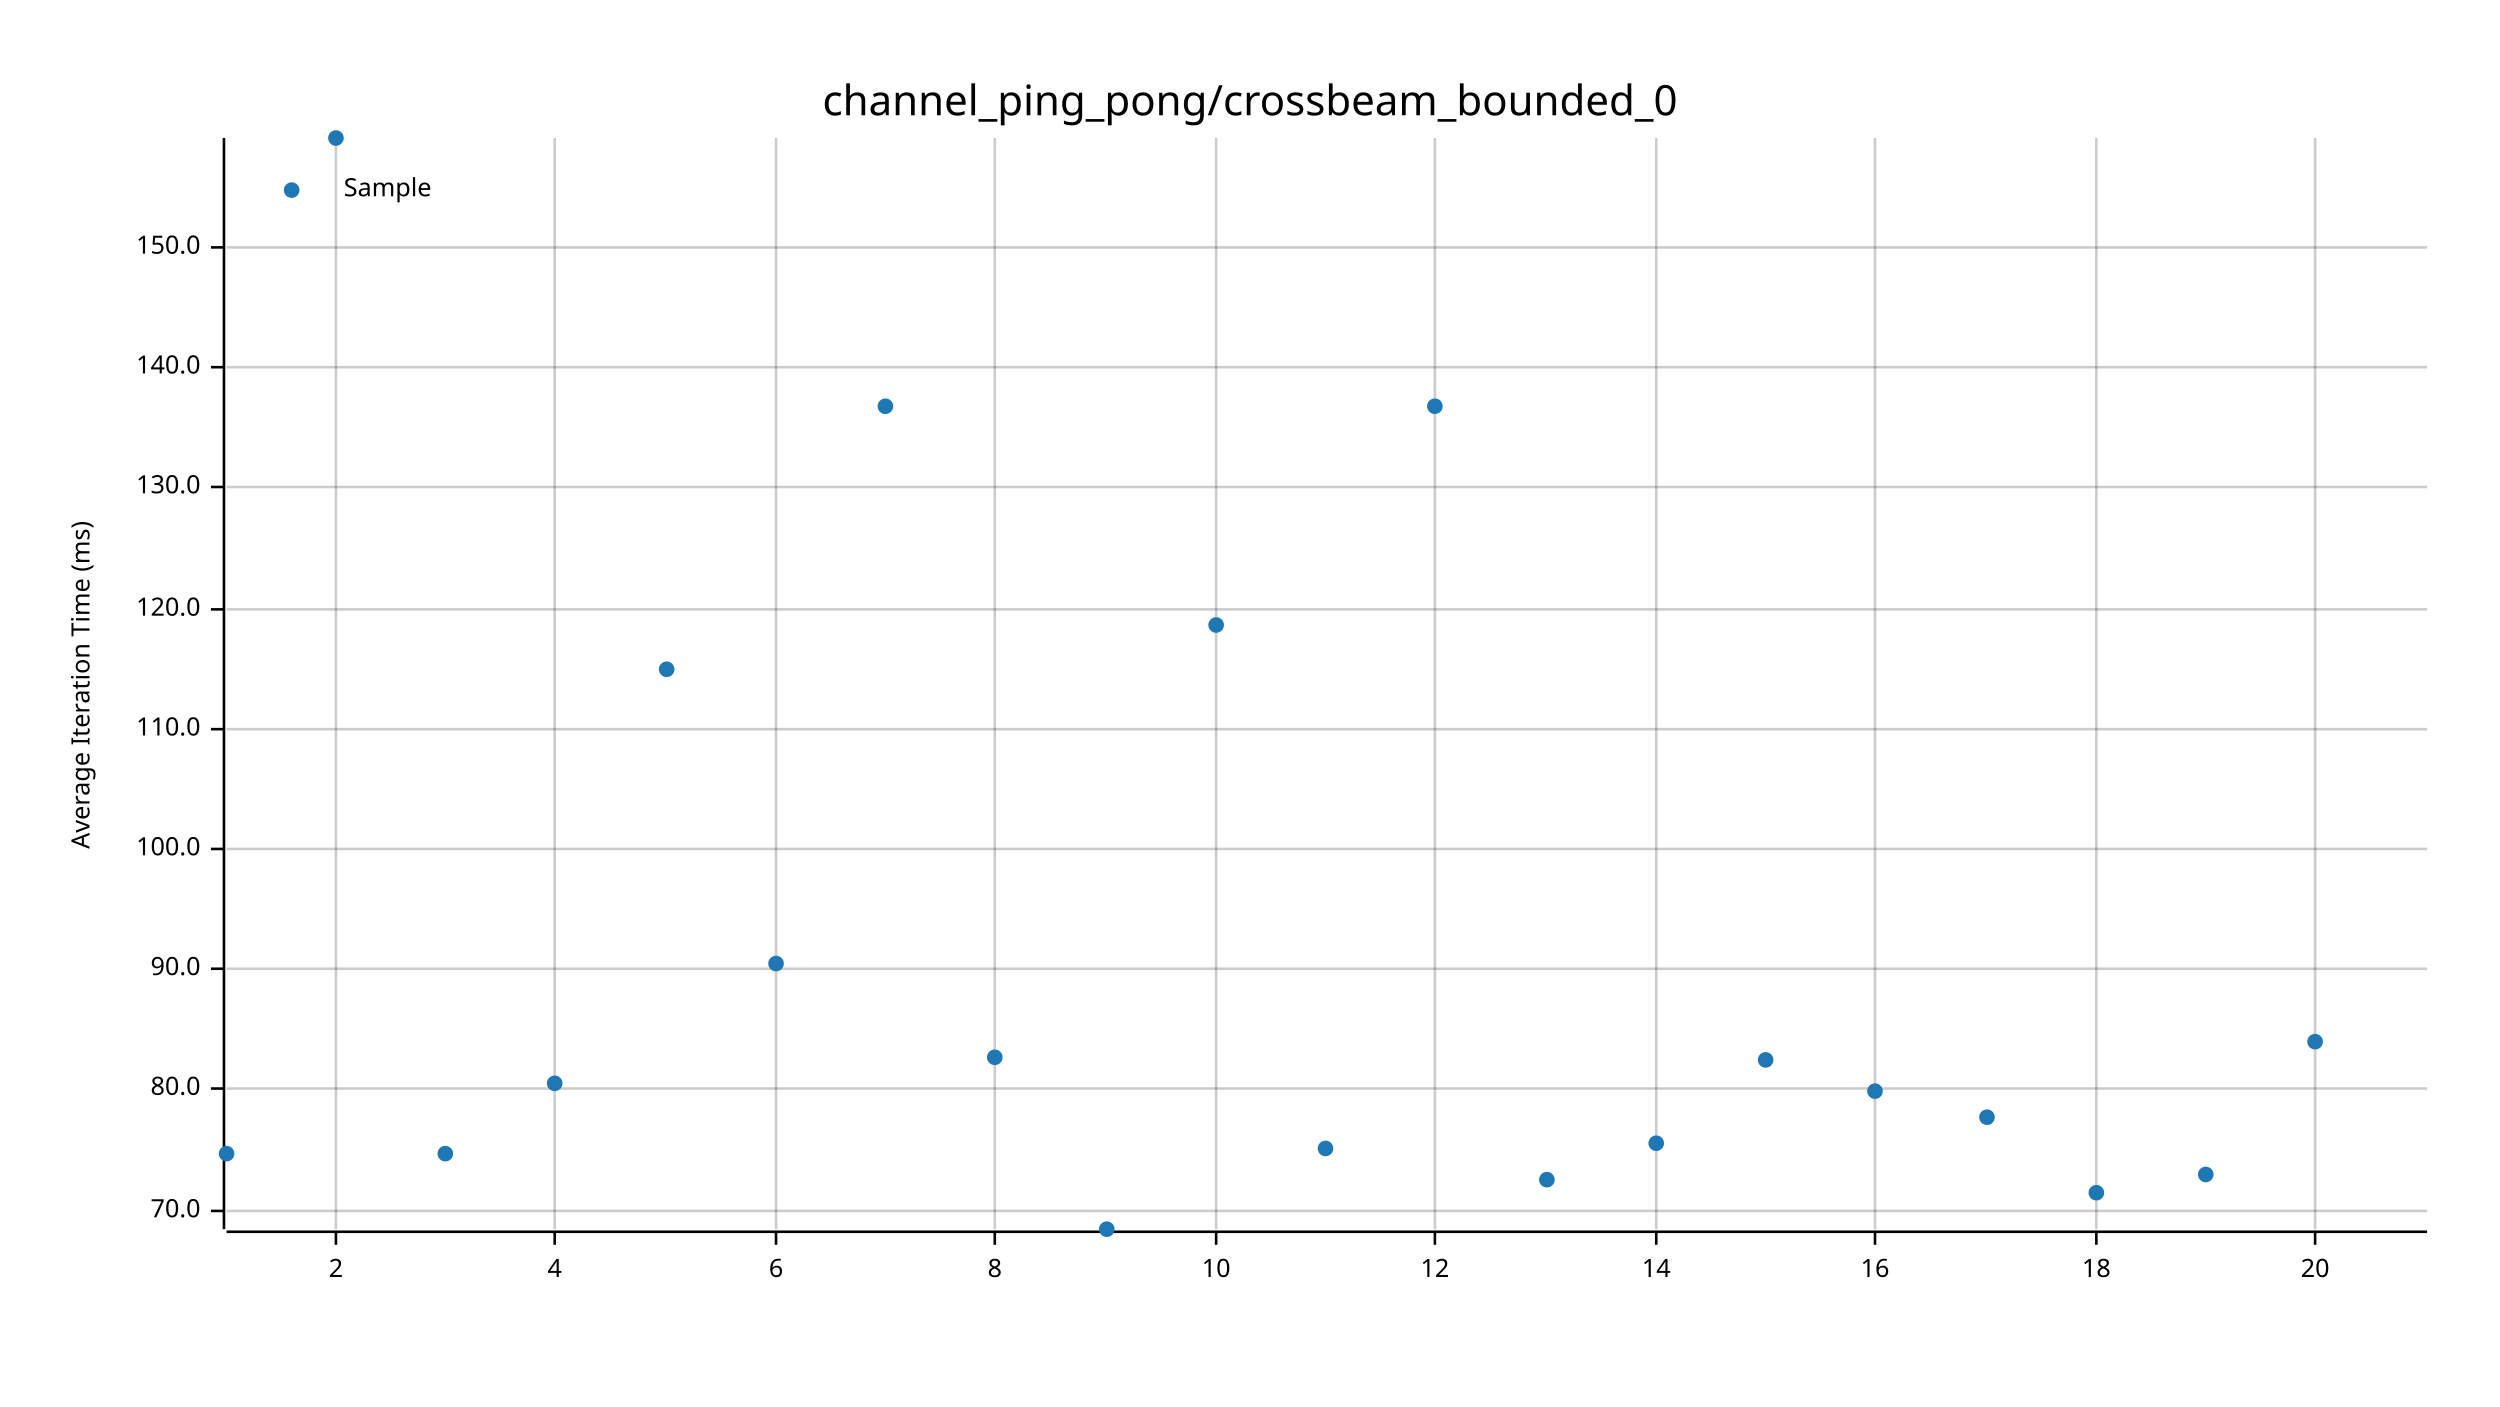
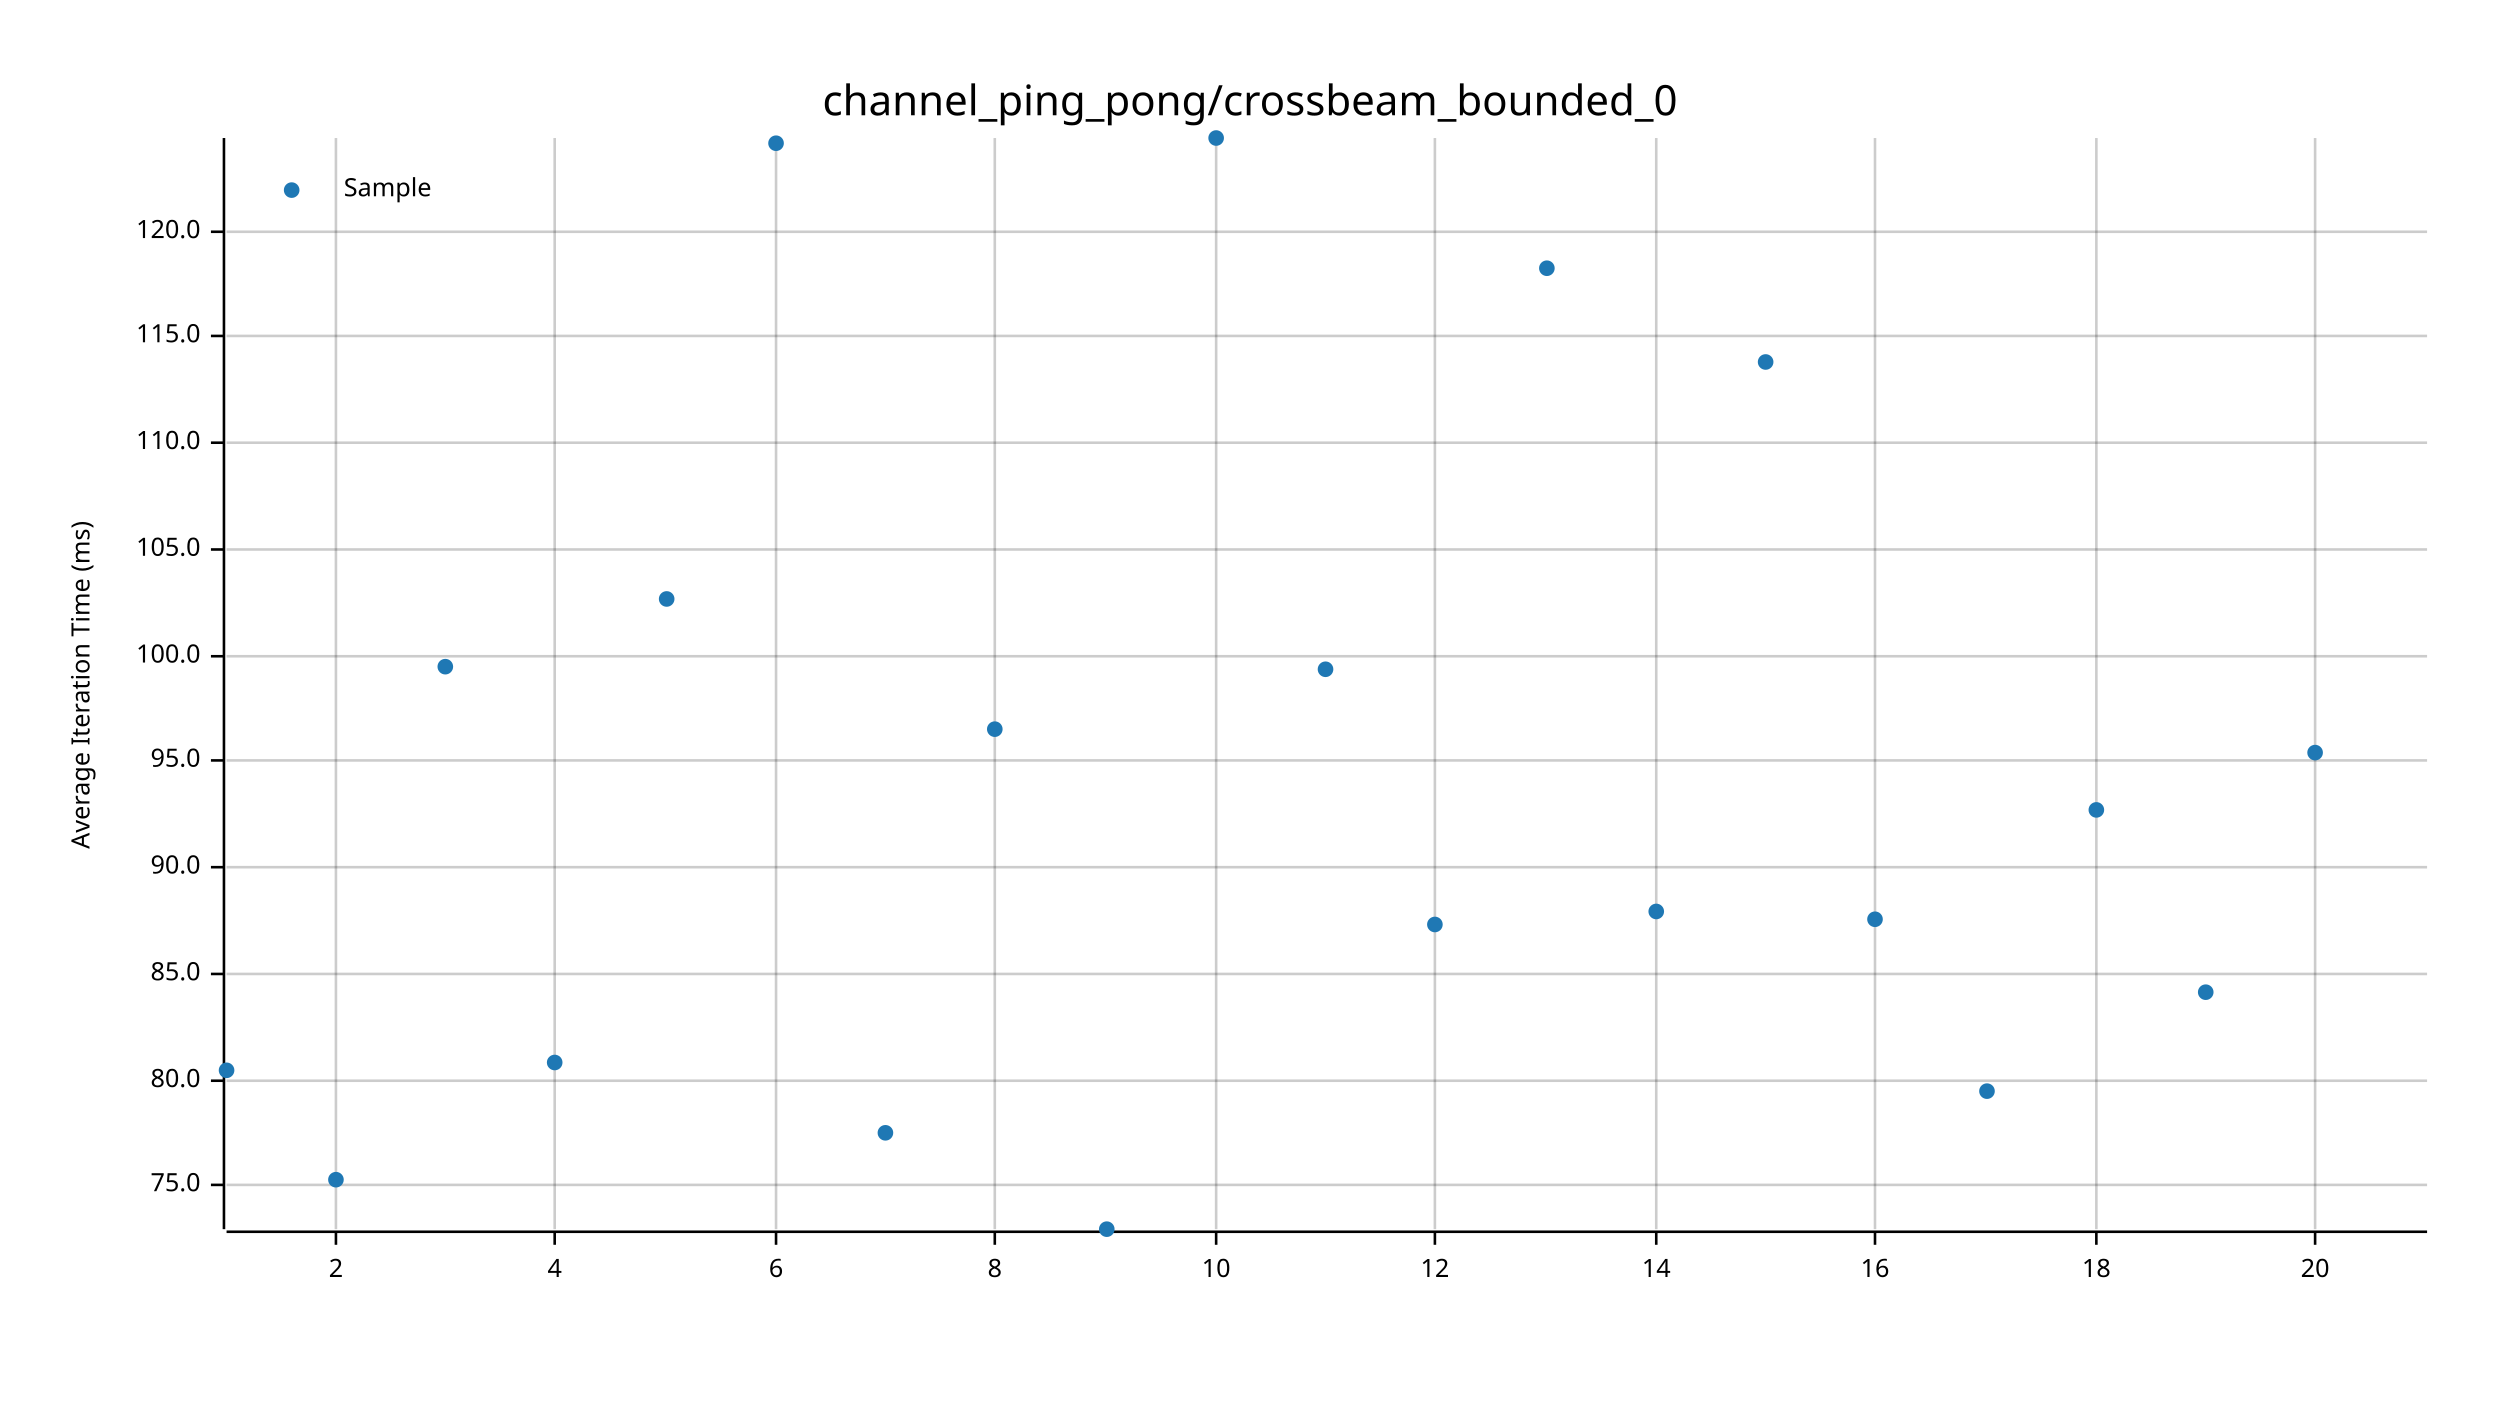
<svg xmlns="http://www.w3.org/2000/svg" width="960" height="540" viewBox="0 0 960 540">
  <text x="480" y="32" dy="0.76em" text-anchor="middle" font-family="sans-serif" font-size="16.129" opacity="1" fill="#000000">
channel_ping_pong/crossbeam_bounded_0
</text>
  <text x="27" y="263" dy="0.76em" text-anchor="middle" font-family="sans-serif" font-size="9.677" opacity="1" fill="#000000" transform="rotate(270, 27, 263)">
Average Iteration Time (ms)
</text>
  <line opacity="0.2" stroke="#000000" stroke-width="1" x1="129" y1="472" x2="129" y2="53" />
  <line opacity="0.2" stroke="#000000" stroke-width="1" x1="213" y1="472" x2="213" y2="53" />
  <line opacity="0.2" stroke="#000000" stroke-width="1" x1="298" y1="472" x2="298" y2="53" />
  <line opacity="0.2" stroke="#000000" stroke-width="1" x1="382" y1="472" x2="382" y2="53" />
  <line opacity="0.2" stroke="#000000" stroke-width="1" x1="467" y1="472" x2="467" y2="53" />
  <line opacity="0.2" stroke="#000000" stroke-width="1" x1="551" y1="472" x2="551" y2="53" />
  <line opacity="0.2" stroke="#000000" stroke-width="1" x1="636" y1="472" x2="636" y2="53" />
  <line opacity="0.2" stroke="#000000" stroke-width="1" x1="720" y1="472" x2="720" y2="53" />
  <line opacity="0.2" stroke="#000000" stroke-width="1" x1="805" y1="472" x2="805" y2="53" />
  <line opacity="0.2" stroke="#000000" stroke-width="1" x1="889" y1="472" x2="889" y2="53" />
-   <line opacity="0.2" stroke="#000000" stroke-width="1" x1="87" y1="465" x2="932" y2="465" />
-   <line opacity="0.2" stroke="#000000" stroke-width="1" x1="87" y1="418" x2="932" y2="418" />
-   <line opacity="0.2" stroke="#000000" stroke-width="1" x1="87" y1="372" x2="932" y2="372" />
-   <line opacity="0.2" stroke="#000000" stroke-width="1" x1="87" y1="326" x2="932" y2="326" />
-   <line opacity="0.2" stroke="#000000" stroke-width="1" x1="87" y1="280" x2="932" y2="280" />
-   <line opacity="0.2" stroke="#000000" stroke-width="1" x1="87" y1="234" x2="932" y2="234" />
-   <line opacity="0.2" stroke="#000000" stroke-width="1" x1="87" y1="187" x2="932" y2="187" />
-   <line opacity="0.2" stroke="#000000" stroke-width="1" x1="87" y1="141" x2="932" y2="141" />
-   <line opacity="0.2" stroke="#000000" stroke-width="1" x1="87" y1="95" x2="932" y2="95" />
+   <line opacity="0.2" stroke="#000000" stroke-width="1" x1="87" y1="455" x2="932" y2="455" />
+   <line opacity="0.2" stroke="#000000" stroke-width="1" x1="87" y1="415" x2="932" y2="415" />
+   <line opacity="0.2" stroke="#000000" stroke-width="1" x1="87" y1="374" x2="932" y2="374" />
+   <line opacity="0.2" stroke="#000000" stroke-width="1" x1="87" y1="333" x2="932" y2="333" />
+   <line opacity="0.2" stroke="#000000" stroke-width="1" x1="87" y1="292" x2="932" y2="292" />
+   <line opacity="0.2" stroke="#000000" stroke-width="1" x1="87" y1="252" x2="932" y2="252" />
+   <line opacity="0.2" stroke="#000000" stroke-width="1" x1="87" y1="211" x2="932" y2="211" />
+   <line opacity="0.2" stroke="#000000" stroke-width="1" x1="87" y1="170" x2="932" y2="170" />
+   <line opacity="0.2" stroke="#000000" stroke-width="1" x1="87" y1="129" x2="932" y2="129" />
+   <line opacity="0.2" stroke="#000000" stroke-width="1" x1="87" y1="89" x2="932" y2="89" />
  <polyline fill="none" opacity="1" stroke="#000000" stroke-width="1" points="86,53 86,472 " />
-   <text x="77" y="465" dy="0.5ex" text-anchor="end" font-family="sans-serif" font-size="9.677" opacity="1" fill="#000000">
- 70.0
+   <text x="77" y="455" dy="0.5ex" text-anchor="end" font-family="sans-serif" font-size="9.677" opacity="1" fill="#000000">
+ 75.0
</text>
-   <polyline fill="none" opacity="1" stroke="#000000" stroke-width="1" points="81,465 86,465 " />
-   <text x="77" y="418" dy="0.5ex" text-anchor="end" font-family="sans-serif" font-size="9.677" opacity="1" fill="#000000">
+   <polyline fill="none" opacity="1" stroke="#000000" stroke-width="1" points="81,455 86,455 " />
+   <text x="77" y="415" dy="0.5ex" text-anchor="end" font-family="sans-serif" font-size="9.677" opacity="1" fill="#000000">
80.0
</text>
-   <polyline fill="none" opacity="1" stroke="#000000" stroke-width="1" points="81,418 86,418 " />
-   <text x="77" y="372" dy="0.5ex" text-anchor="end" font-family="sans-serif" font-size="9.677" opacity="1" fill="#000000">
+   <polyline fill="none" opacity="1" stroke="#000000" stroke-width="1" points="81,415 86,415 " />
+   <text x="77" y="374" dy="0.5ex" text-anchor="end" font-family="sans-serif" font-size="9.677" opacity="1" fill="#000000">
+ 85.0
+ </text>
+   <polyline fill="none" opacity="1" stroke="#000000" stroke-width="1" points="81,374 86,374 " />
+   <text x="77" y="333" dy="0.5ex" text-anchor="end" font-family="sans-serif" font-size="9.677" opacity="1" fill="#000000">
90.0
</text>
-   <polyline fill="none" opacity="1" stroke="#000000" stroke-width="1" points="81,372 86,372 " />
-   <text x="77" y="326" dy="0.5ex" text-anchor="end" font-family="sans-serif" font-size="9.677" opacity="1" fill="#000000">
+   <polyline fill="none" opacity="1" stroke="#000000" stroke-width="1" points="81,333 86,333 " />
+   <text x="77" y="292" dy="0.5ex" text-anchor="end" font-family="sans-serif" font-size="9.677" opacity="1" fill="#000000">
+ 95.0
+ </text>
+   <polyline fill="none" opacity="1" stroke="#000000" stroke-width="1" points="81,292 86,292 " />
+   <text x="77" y="252" dy="0.5ex" text-anchor="end" font-family="sans-serif" font-size="9.677" opacity="1" fill="#000000">
100.0
</text>
-   <polyline fill="none" opacity="1" stroke="#000000" stroke-width="1" points="81,326 86,326 " />
-   <text x="77" y="280" dy="0.5ex" text-anchor="end" font-family="sans-serif" font-size="9.677" opacity="1" fill="#000000">
+   <polyline fill="none" opacity="1" stroke="#000000" stroke-width="1" points="81,252 86,252 " />
+   <text x="77" y="211" dy="0.5ex" text-anchor="end" font-family="sans-serif" font-size="9.677" opacity="1" fill="#000000">
+ 105.0
+ </text>
+   <polyline fill="none" opacity="1" stroke="#000000" stroke-width="1" points="81,211 86,211 " />
+   <text x="77" y="170" dy="0.5ex" text-anchor="end" font-family="sans-serif" font-size="9.677" opacity="1" fill="#000000">
110.0
</text>
-   <polyline fill="none" opacity="1" stroke="#000000" stroke-width="1" points="81,280 86,280 " />
-   <text x="77" y="234" dy="0.5ex" text-anchor="end" font-family="sans-serif" font-size="9.677" opacity="1" fill="#000000">
+   <polyline fill="none" opacity="1" stroke="#000000" stroke-width="1" points="81,170 86,170 " />
+   <text x="77" y="129" dy="0.5ex" text-anchor="end" font-family="sans-serif" font-size="9.677" opacity="1" fill="#000000">
+ 115.0
+ </text>
+   <polyline fill="none" opacity="1" stroke="#000000" stroke-width="1" points="81,129 86,129 " />
+   <text x="77" y="89" dy="0.5ex" text-anchor="end" font-family="sans-serif" font-size="9.677" opacity="1" fill="#000000">
120.0
</text>
-   <polyline fill="none" opacity="1" stroke="#000000" stroke-width="1" points="81,234 86,234 " />
-   <text x="77" y="187" dy="0.5ex" text-anchor="end" font-family="sans-serif" font-size="9.677" opacity="1" fill="#000000">
- 130.0
- </text>
-   <polyline fill="none" opacity="1" stroke="#000000" stroke-width="1" points="81,187 86,187 " />
-   <text x="77" y="141" dy="0.5ex" text-anchor="end" font-family="sans-serif" font-size="9.677" opacity="1" fill="#000000">
- 140.0
- </text>
-   <polyline fill="none" opacity="1" stroke="#000000" stroke-width="1" points="81,141 86,141 " />
-   <text x="77" y="95" dy="0.5ex" text-anchor="end" font-family="sans-serif" font-size="9.677" opacity="1" fill="#000000">
- 150.0
- </text>
-   <polyline fill="none" opacity="1" stroke="#000000" stroke-width="1" points="81,95 86,95 " />
+   <polyline fill="none" opacity="1" stroke="#000000" stroke-width="1" points="81,89 86,89 " />
  <polyline fill="none" opacity="1" stroke="#000000" stroke-width="1" points="87,473 932,473 " />
  <text x="129" y="483" dy="0.76em" text-anchor="middle" font-family="sans-serif" font-size="9.677" opacity="1" fill="#000000">
2
</text>
  <polyline fill="none" opacity="1" stroke="#000000" stroke-width="1" points="129,473 129,478 " />
  <text x="213" y="483" dy="0.76em" text-anchor="middle" font-family="sans-serif" font-size="9.677" opacity="1" fill="#000000">
4
</text>
  <polyline fill="none" opacity="1" stroke="#000000" stroke-width="1" points="213,473 213,478 " />
  <text x="298" y="483" dy="0.76em" text-anchor="middle" font-family="sans-serif" font-size="9.677" opacity="1" fill="#000000">
6
</text>
  <polyline fill="none" opacity="1" stroke="#000000" stroke-width="1" points="298,473 298,478 " />
  <text x="382" y="483" dy="0.76em" text-anchor="middle" font-family="sans-serif" font-size="9.677" opacity="1" fill="#000000">
8
</text>
  <polyline fill="none" opacity="1" stroke="#000000" stroke-width="1" points="382,473 382,478 " />
  <text x="467" y="483" dy="0.76em" text-anchor="middle" font-family="sans-serif" font-size="9.677" opacity="1" fill="#000000">
10
</text>
  <polyline fill="none" opacity="1" stroke="#000000" stroke-width="1" points="467,473 467,478 " />
  <text x="551" y="483" dy="0.76em" text-anchor="middle" font-family="sans-serif" font-size="9.677" opacity="1" fill="#000000">
12
</text>
  <polyline fill="none" opacity="1" stroke="#000000" stroke-width="1" points="551,473 551,478 " />
  <text x="636" y="483" dy="0.76em" text-anchor="middle" font-family="sans-serif" font-size="9.677" opacity="1" fill="#000000">
14
</text>
  <polyline fill="none" opacity="1" stroke="#000000" stroke-width="1" points="636,473 636,478 " />
  <text x="720" y="483" dy="0.76em" text-anchor="middle" font-family="sans-serif" font-size="9.677" opacity="1" fill="#000000">
16
</text>
  <polyline fill="none" opacity="1" stroke="#000000" stroke-width="1" points="720,473 720,478 " />
  <text x="805" y="483" dy="0.76em" text-anchor="middle" font-family="sans-serif" font-size="9.677" opacity="1" fill="#000000">
18
</text>
  <polyline fill="none" opacity="1" stroke="#000000" stroke-width="1" points="805,473 805,478 " />
  <text x="889" y="483" dy="0.76em" text-anchor="middle" font-family="sans-serif" font-size="9.677" opacity="1" fill="#000000">
20
</text>
  <polyline fill="none" opacity="1" stroke="#000000" stroke-width="1" points="889,473 889,478 " />
-   <circle cx="87" cy="443" r="3" opacity="1" fill="#1F78B4" stroke="none" stroke-width="1" />
-   <circle cx="129" cy="53" r="3" opacity="1" fill="#1F78B4" stroke="none" stroke-width="1" />
-   <circle cx="171" cy="443" r="3" opacity="1" fill="#1F78B4" stroke="none" stroke-width="1" />
-   <circle cx="213" cy="416" r="3" opacity="1" fill="#1F78B4" stroke="none" stroke-width="1" />
-   <circle cx="256" cy="257" r="3" opacity="1" fill="#1F78B4" stroke="none" stroke-width="1" />
-   <circle cx="298" cy="370" r="3" opacity="1" fill="#1F78B4" stroke="none" stroke-width="1" />
-   <circle cx="340" cy="156" r="3" opacity="1" fill="#1F78B4" stroke="none" stroke-width="1" />
-   <circle cx="382" cy="406" r="3" opacity="1" fill="#1F78B4" stroke="none" stroke-width="1" />
+   <circle cx="87" cy="411" r="3" opacity="1" fill="#1F78B4" stroke="none" stroke-width="1" />
+   <circle cx="129" cy="453" r="3" opacity="1" fill="#1F78B4" stroke="none" stroke-width="1" />
+   <circle cx="171" cy="256" r="3" opacity="1" fill="#1F78B4" stroke="none" stroke-width="1" />
+   <circle cx="213" cy="408" r="3" opacity="1" fill="#1F78B4" stroke="none" stroke-width="1" />
+   <circle cx="256" cy="230" r="3" opacity="1" fill="#1F78B4" stroke="none" stroke-width="1" />
+   <circle cx="298" cy="55" r="3" opacity="1" fill="#1F78B4" stroke="none" stroke-width="1" />
+   <circle cx="340" cy="435" r="3" opacity="1" fill="#1F78B4" stroke="none" stroke-width="1" />
+   <circle cx="382" cy="280" r="3" opacity="1" fill="#1F78B4" stroke="none" stroke-width="1" />
  <circle cx="425" cy="472" r="3" opacity="1" fill="#1F78B4" stroke="none" stroke-width="1" />
-   <circle cx="467" cy="240" r="3" opacity="1" fill="#1F78B4" stroke="none" stroke-width="1" />
-   <circle cx="509" cy="441" r="3" opacity="1" fill="#1F78B4" stroke="none" stroke-width="1" />
-   <circle cx="551" cy="156" r="3" opacity="1" fill="#1F78B4" stroke="none" stroke-width="1" />
-   <circle cx="594" cy="453" r="3" opacity="1" fill="#1F78B4" stroke="none" stroke-width="1" />
-   <circle cx="636" cy="439" r="3" opacity="1" fill="#1F78B4" stroke="none" stroke-width="1" />
-   <circle cx="678" cy="407" r="3" opacity="1" fill="#1F78B4" stroke="none" stroke-width="1" />
-   <circle cx="720" cy="419" r="3" opacity="1" fill="#1F78B4" stroke="none" stroke-width="1" />
-   <circle cx="763" cy="429" r="3" opacity="1" fill="#1F78B4" stroke="none" stroke-width="1" />
-   <circle cx="805" cy="458" r="3" opacity="1" fill="#1F78B4" stroke="none" stroke-width="1" />
-   <circle cx="847" cy="451" r="3" opacity="1" fill="#1F78B4" stroke="none" stroke-width="1" />
-   <circle cx="889" cy="400" r="3" opacity="1" fill="#1F78B4" stroke="none" stroke-width="1" />
+   <circle cx="467" cy="53" r="3" opacity="1" fill="#1F78B4" stroke="none" stroke-width="1" />
+   <circle cx="509" cy="257" r="3" opacity="1" fill="#1F78B4" stroke="none" stroke-width="1" />
+   <circle cx="551" cy="355" r="3" opacity="1" fill="#1F78B4" stroke="none" stroke-width="1" />
+   <circle cx="594" cy="103" r="3" opacity="1" fill="#1F78B4" stroke="none" stroke-width="1" />
+   <circle cx="636" cy="350" r="3" opacity="1" fill="#1F78B4" stroke="none" stroke-width="1" />
+   <circle cx="678" cy="139" r="3" opacity="1" fill="#1F78B4" stroke="none" stroke-width="1" />
+   <circle cx="720" cy="353" r="3" opacity="1" fill="#1F78B4" stroke="none" stroke-width="1" />
+   <circle cx="763" cy="419" r="3" opacity="1" fill="#1F78B4" stroke="none" stroke-width="1" />
+   <circle cx="805" cy="311" r="3" opacity="1" fill="#1F78B4" stroke="none" stroke-width="1" />
+   <circle cx="847" cy="381" r="3" opacity="1" fill="#1F78B4" stroke="none" stroke-width="1" />
+   <circle cx="889" cy="289" r="3" opacity="1" fill="#1F78B4" stroke="none" stroke-width="1" />
  <text x="132" y="68" dy="0.76em" text-anchor="start" font-family="sans-serif" font-size="9.677" opacity="1" fill="#000000">
Sample
</text>
  <circle cx="112" cy="73" r="3" opacity="1" fill="#1F78B4" stroke="none" stroke-width="1" />
</svg>
